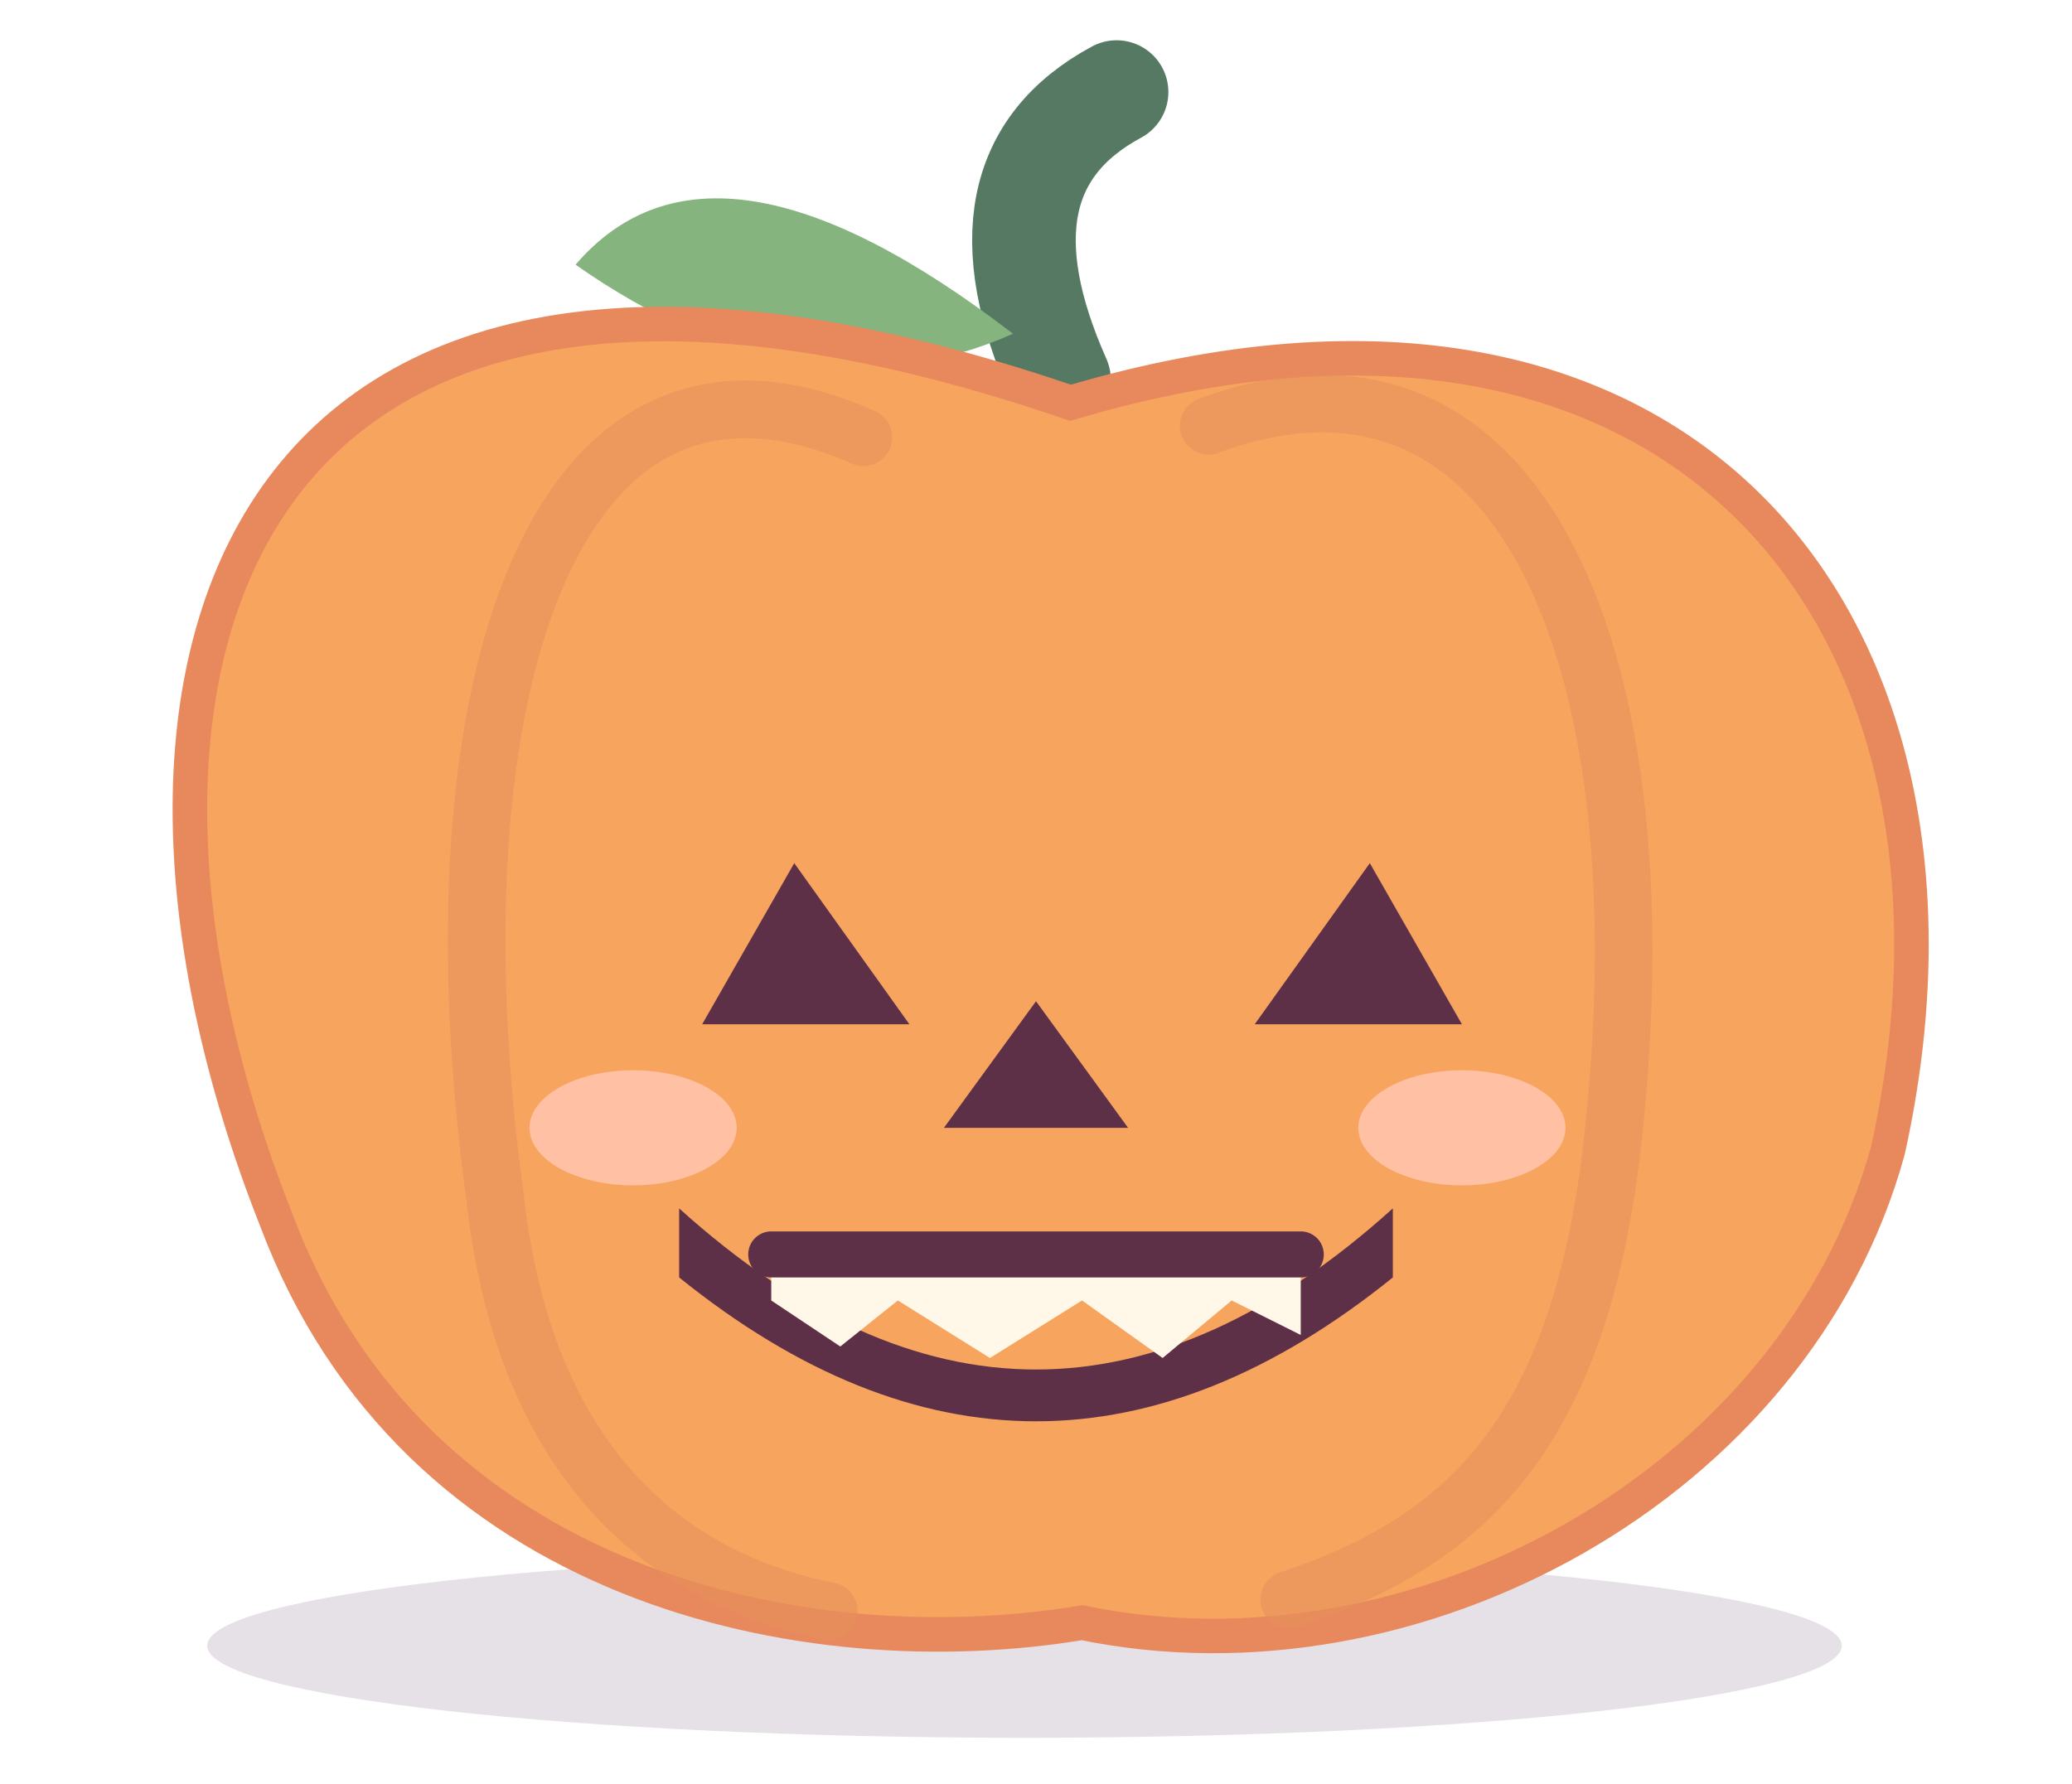
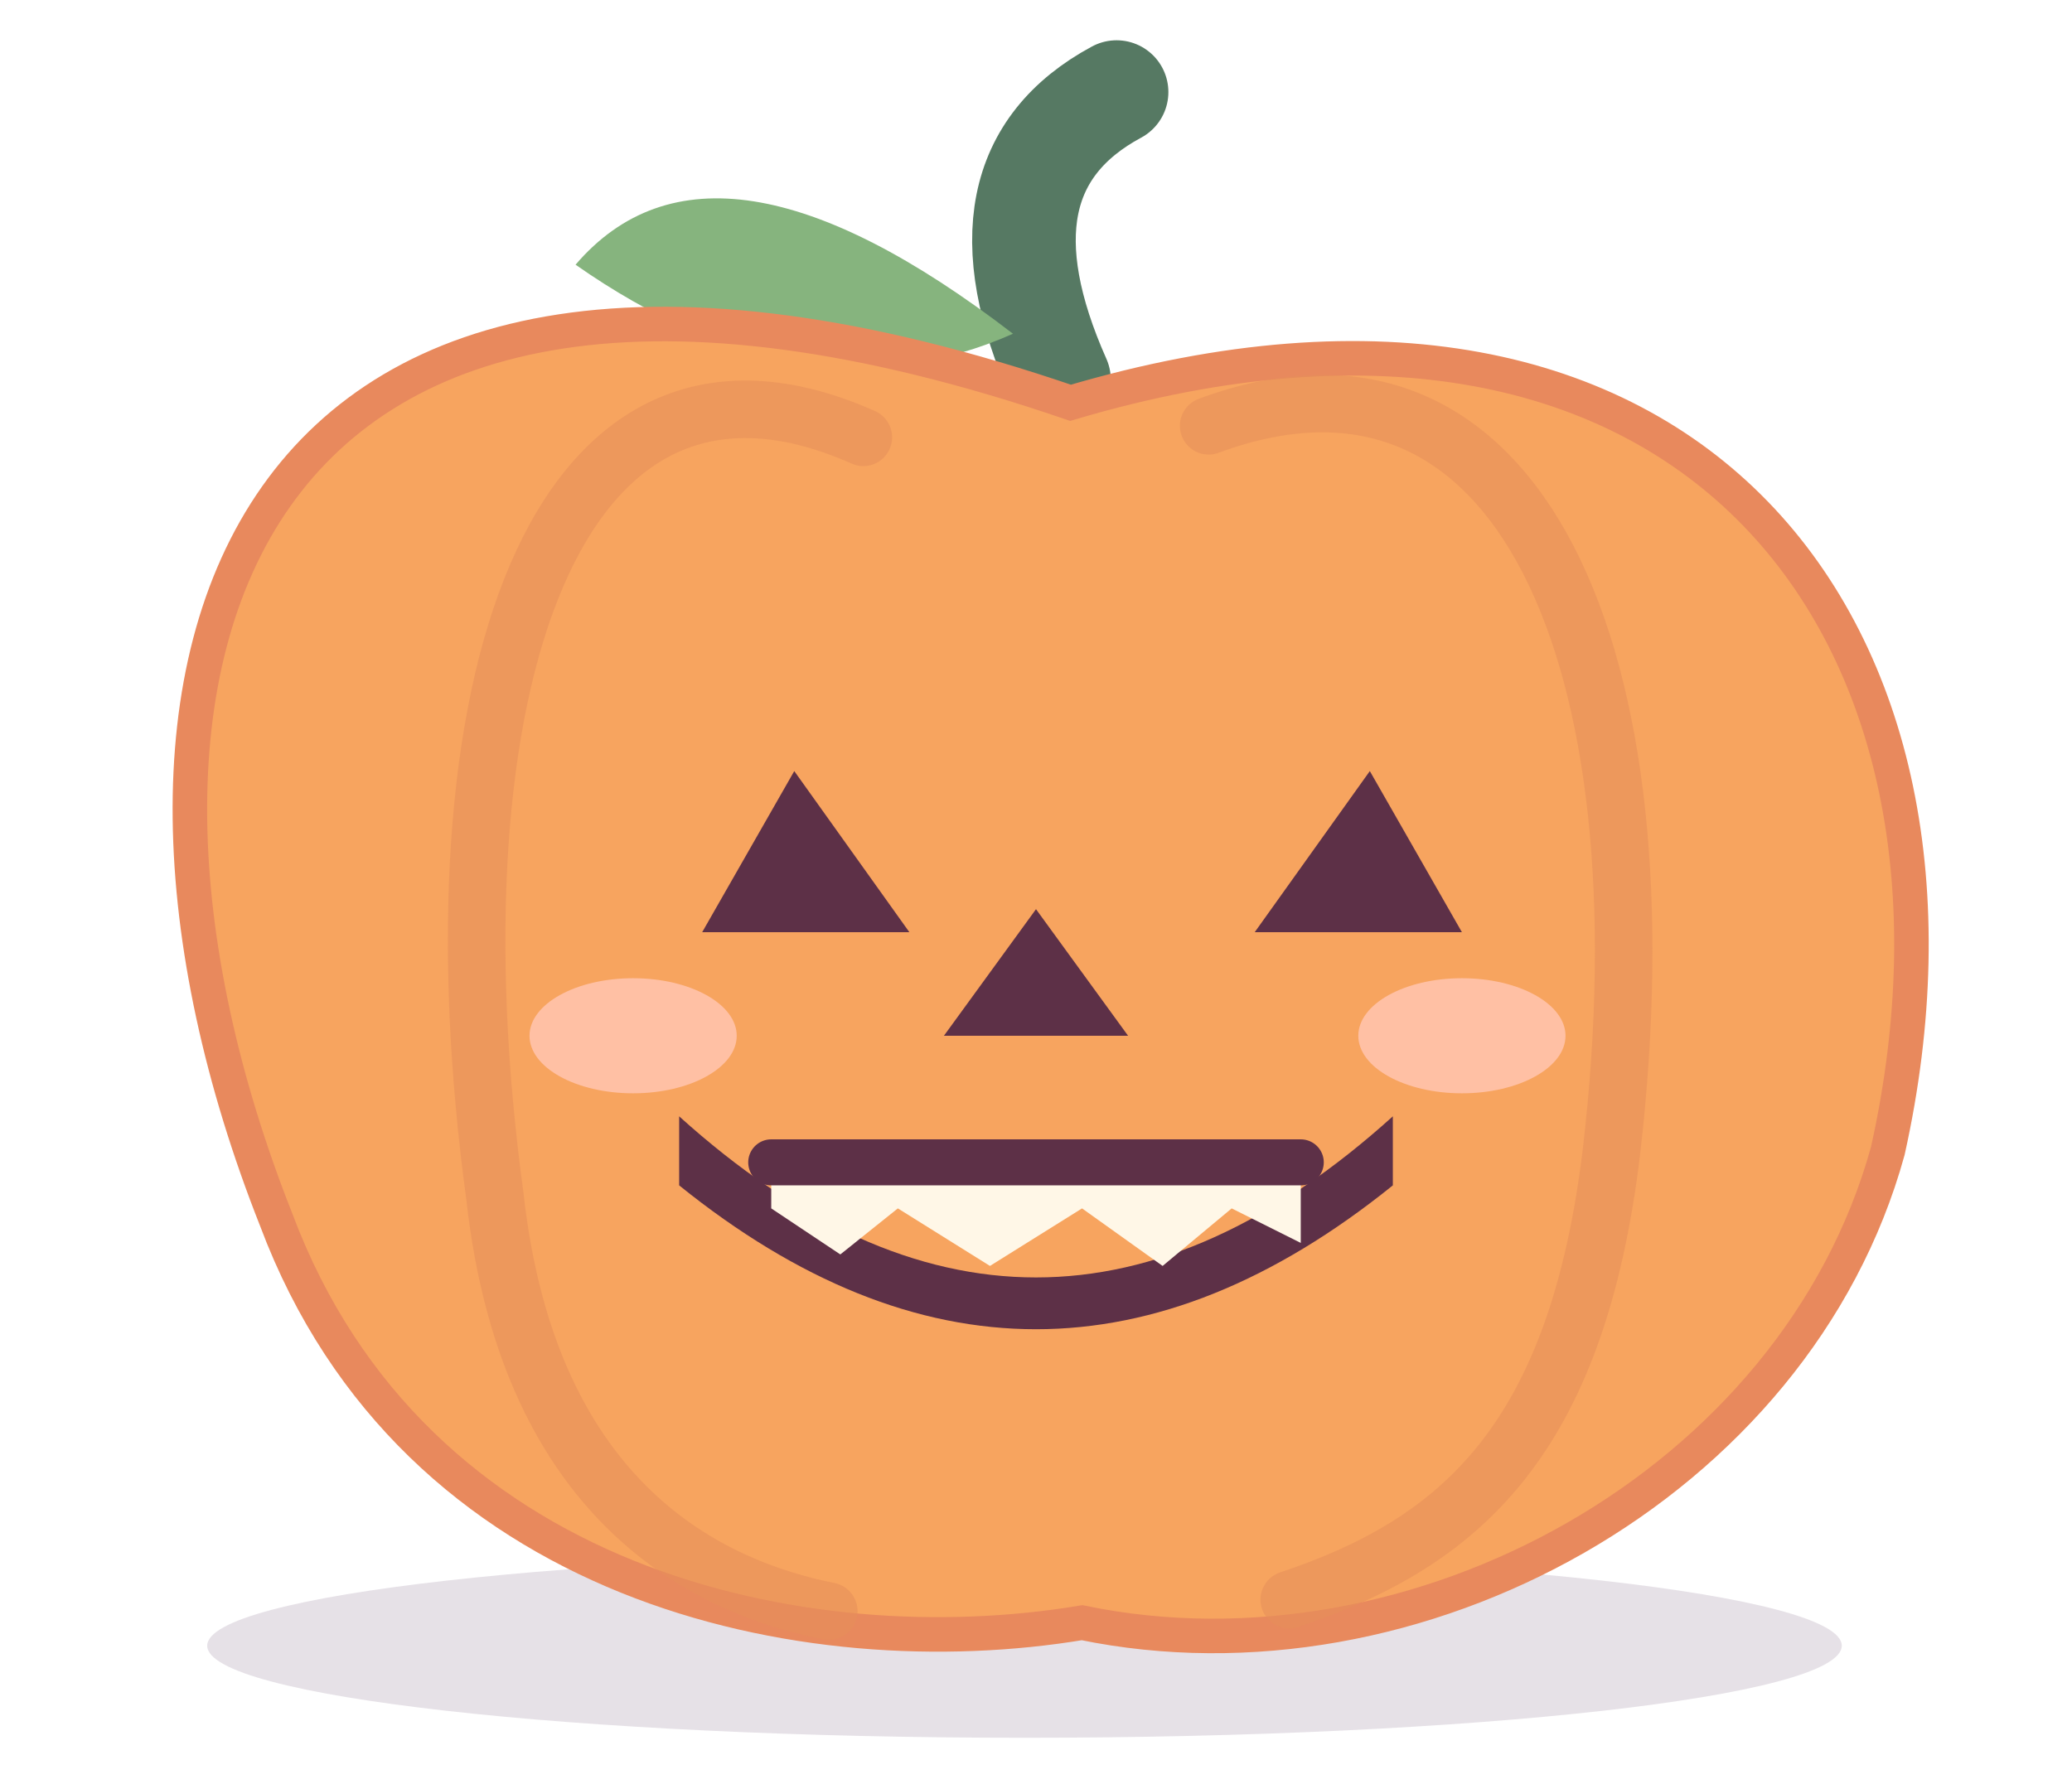
<svg xmlns="http://www.w3.org/2000/svg" viewBox="0 0 180 155">
  <ellipse cx="89" cy="143" rx="71" ry="8" fill="#57365f" opacity=".15" />
  <path d="M92 33q-8-18 5-25" stroke="#567963" stroke-width="9" fill="none" stroke-linecap="round" />
  <path d="M88 29q-26-20-38-6 20 14 38 6z" fill="#86b47e" />
  <path d="M93 35C20 10 5 58 24 106c12 32 46 39 70 35 29 6 62-12 70-41 10-45-17-81-71-65z" fill="#f7a45f" stroke="#e8895d" stroke-width="3" />
  <path d="M75 38C48 26 37 60 43 104c3 27 19 34 29 36M105 37c27-10 40 20 35 63-3 25-13 34-28 39" stroke="#e68e59" stroke-width="5" fill="none" stroke-linecap="round" opacity=".55" />
-   <path d="M69 75l10 14H61z" fill="#5d3047" />
-   <path d="M119 75l-10 14h18z" fill="#5d3047" />
-   <path d="M90 87l8 11H82z" fill="#5d3047" />
-   <path d="M59 105q31 28 62 0v6q-31 25-62 0z" fill="#5d3047" />
-   <path d="M67 109h46v7l-6-3-6 5-7-5-8 5-8-5-5 4-6-4z" fill="#fff7e7" />
-   <path d="M67 109h46" stroke="#5d3047" stroke-width="4" stroke-linecap="round" />
-   <ellipse cx="55" cy="98" rx="9" ry="5" fill="#ffc0a4" />
-   <ellipse cx="127" cy="98" rx="9" ry="5" fill="#ffc0a4" />
+   <path d="M69 67l10 14H61z" fill="#5d3047" />
+   <path d="M119 67l-10 14h18z" fill="#5d3047" />
+   <path d="M90 79l8 11H82z" fill="#5d3047" />
+   <path d="M59 97q31 28 62 0v6q-31 25-62 0z" fill="#5d3047" />
+   <path d="M67 101h46v7l-6-3-6 5-7-5-8 5-8-5-5 4-6-4z" fill="#fff7e7" />
+   <path d="M67 101h46" stroke="#5d3047" stroke-width="4" stroke-linecap="round" />
+   <ellipse cx="55" cy="90" rx="9" ry="5" fill="#ffc0a4" />
+   <ellipse cx="127" cy="90" rx="9" ry="5" fill="#ffc0a4" />
</svg>
